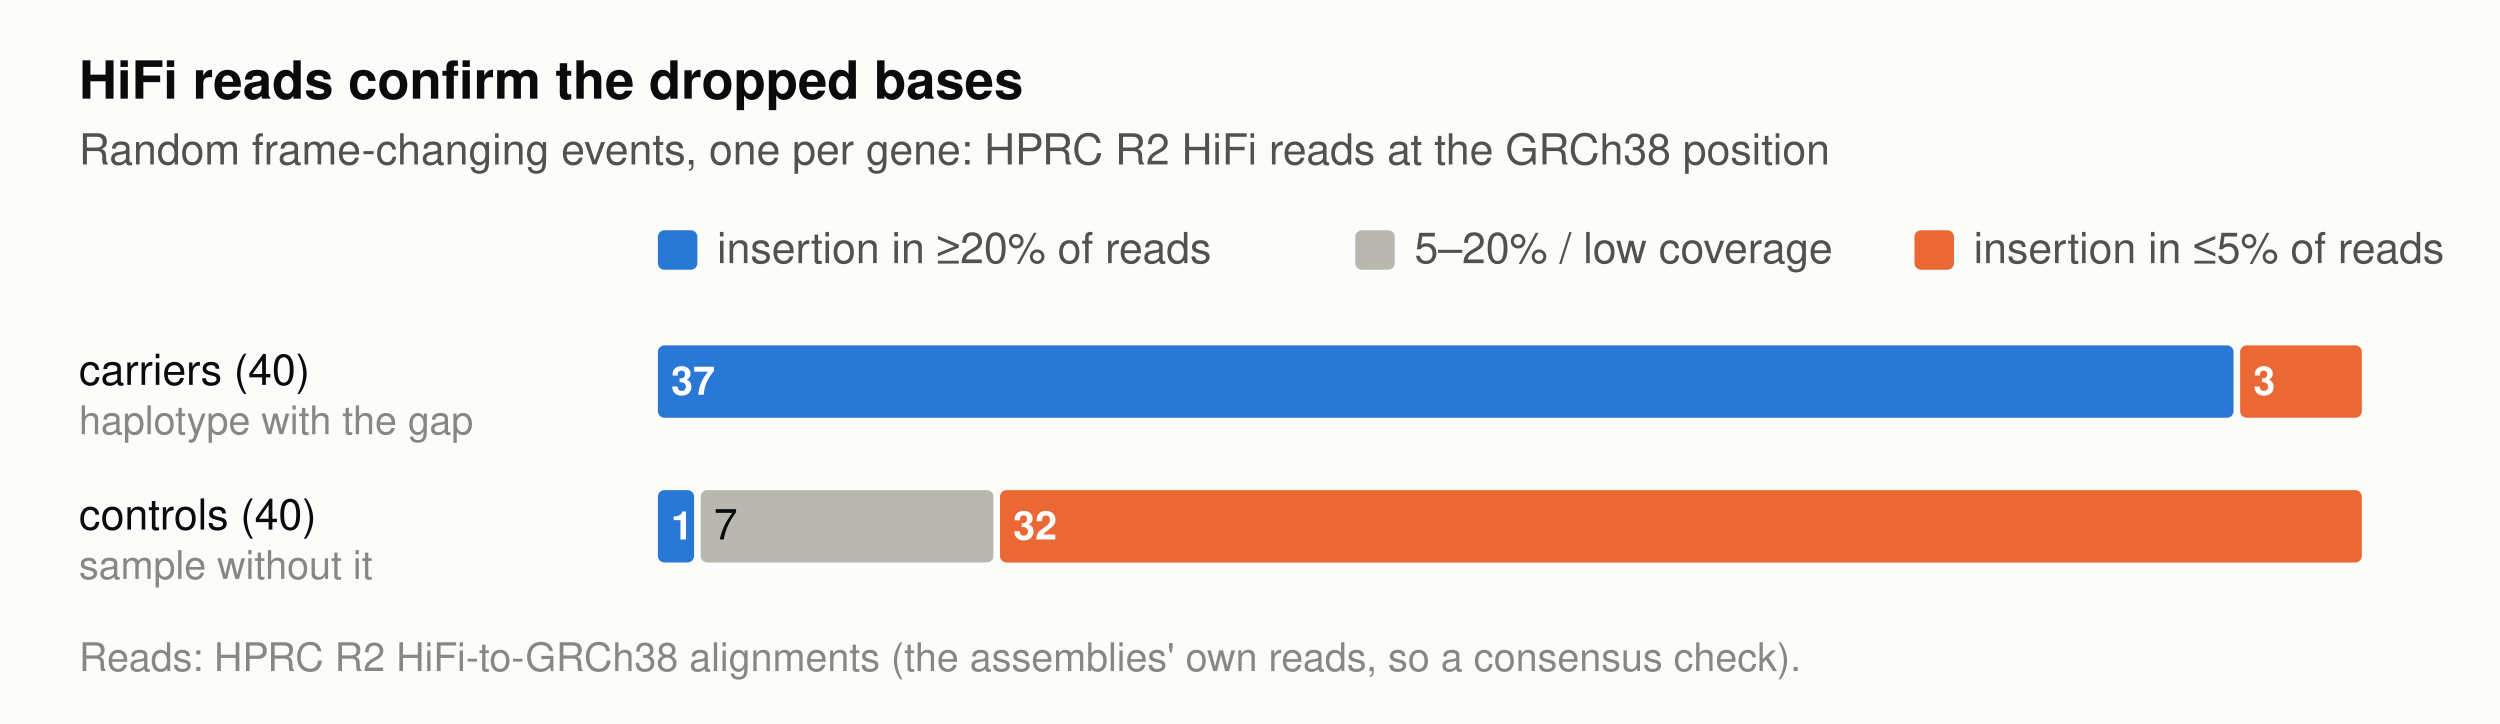
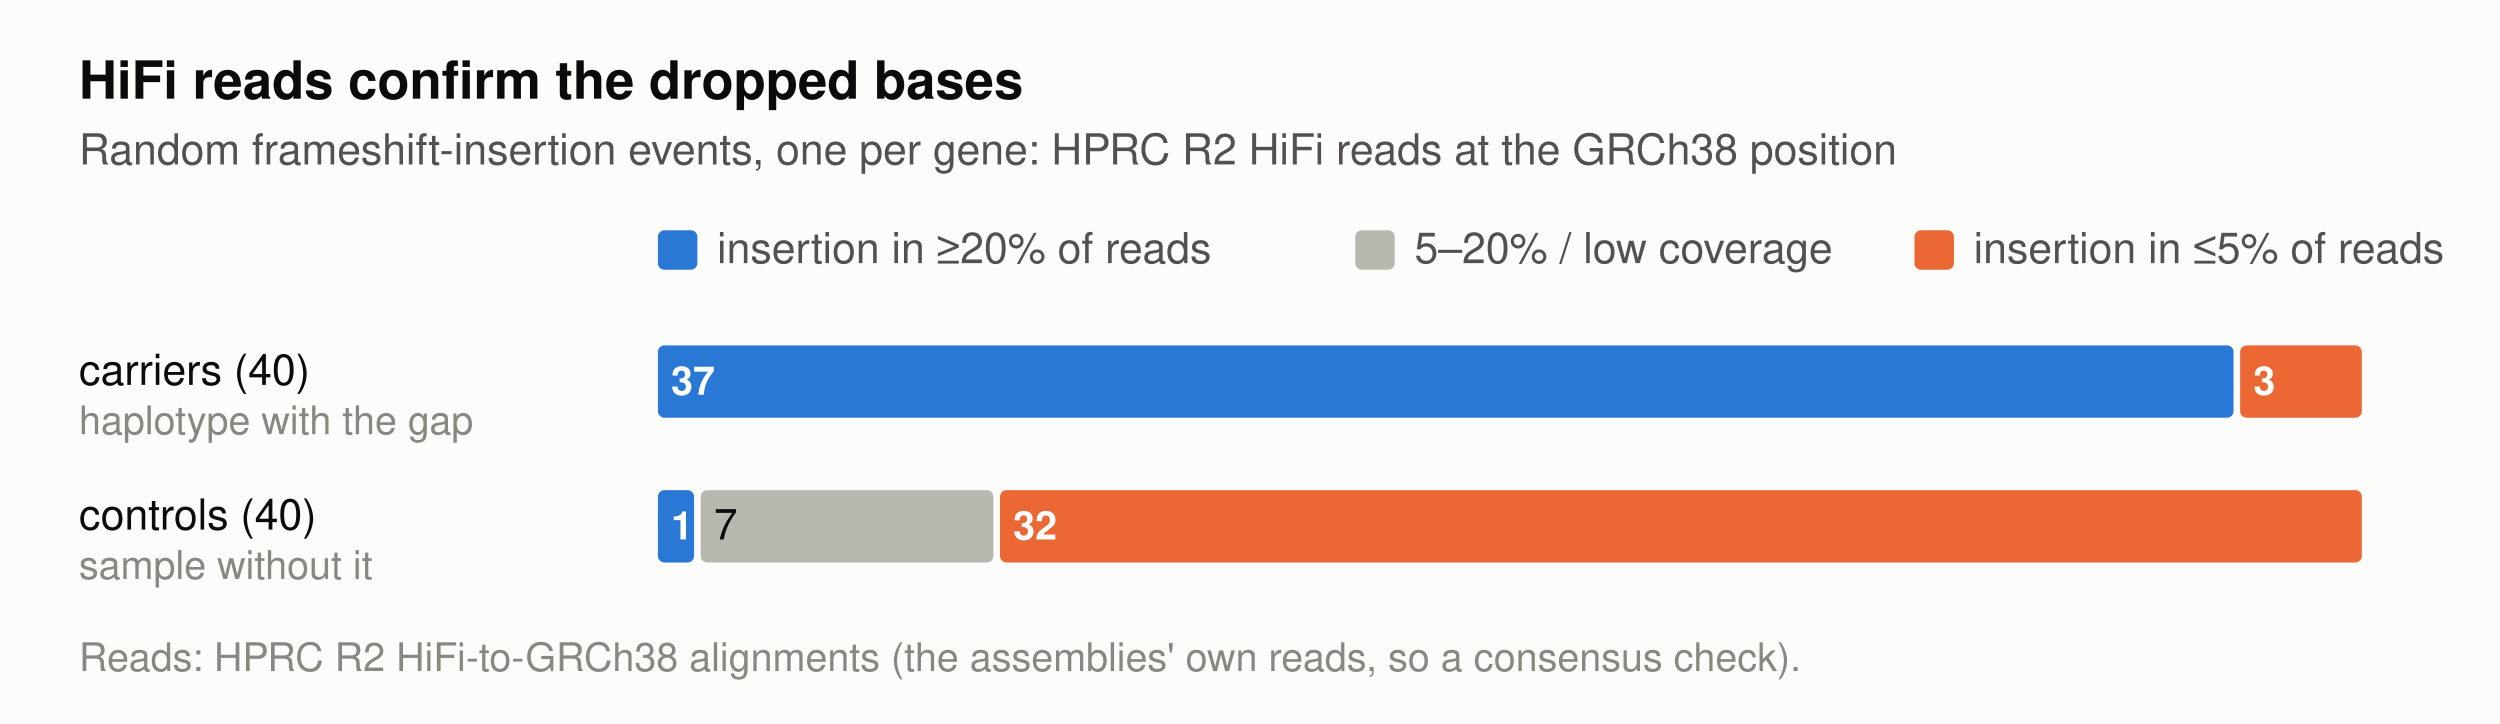
<svg xmlns="http://www.w3.org/2000/svg" viewBox="0 0 760 220" width="760" height="220" role="img">
  <style>text{font-family:system-ui,-apple-system,'Segoe UI',Helvetica,Arial,sans-serif;font-size:13px}.t{font-size:16px;font-weight:600}.m{font-size:12px}.on{font-weight:600;font-size:12px}.grid,.axis{stroke-width:1}.stop{stroke-width:2}.bg,.surf{fill:#fcfcfb}text{fill:#0b0b0b}.sub{fill:#52514e}.m{fill:#898781}.s1{fill:#2a78d6}.s2{fill:#eb6834}.na{fill:#b9b8b0}.on{fill:#ffffff}.outline{fill:none;stroke:#898781;stroke-width:1.5}.grid{stroke:#e1e0d9}.axis{stroke:#c3c2b7}.stop{stroke:#0b0b0b}@media (prefers-color-scheme:dark){.bg,.surf{fill:#1a1a19}text{fill:#f0efec}.sub{fill:#c3c2b7}.m{fill:#898781}.s1{fill:#3987e5}.s2{fill:#d95926}.na{fill:#55544f}.on{fill:#ffffff}.outline{fill:none;stroke:#898781;stroke-width:1.5}.grid{stroke:#2c2c2a}.axis{stroke:#383835}.stop{stroke:#f0efec}}</style>
  <rect width="760" height="220" class="bg" />
  <text x="24.0" y="30.0" class="t" text-anchor="start">HiFi reads confirm the dropped bases</text>
-   <text x="24.0" y="50.0" class="sub" text-anchor="start">Random frame-changing events, one per gene: HPRC R2 HiFi reads at the GRCh38 position</text>
+   <text x="24.0" y="50.0" class="sub" text-anchor="start">Random frameshift-insertion events, one per gene: HPRC R2 HiFi reads at the GRCh38 position</text>
  <rect x="200.0" y="70.0" width="12.0" height="12.0" rx="2" class="s1" />
  <text x="218.0" y="80.0" class="sub" text-anchor="start">insertion in ≥20% of reads</text>
  <rect x="412.0" y="70.0" width="12.0" height="12.0" rx="2" class="na" />
  <text x="430.0" y="80.0" class="sub" text-anchor="start">5–20% / low coverage</text>
  <rect x="582.0" y="70.0" width="12.0" height="12.0" rx="2" class="s2" />
  <text x="600.0" y="80.0" class="sub" text-anchor="start">insertion in ≤5% of reads</text>
  <text x="24.0" y="117.0" class="" text-anchor="start">carriers (40)</text>
  <text x="24.0" y="132.0" class="m" text-anchor="start">haplotype with the gap</text>
  <rect x="200.0" y="105.0" width="479.0" height="22.0" rx="2" class="s1" />
  <text x="204.0" y="120.0" class="on" text-anchor="start">37</text>
  <rect x="681.0" y="105.0" width="37.0" height="22.0" rx="2" class="s2" />
  <text x="685.0" y="120.0" class="on" text-anchor="start">3</text>
  <text x="24.0" y="161.0" class="" text-anchor="start">controls (40)</text>
  <text x="24.0" y="176.0" class="m" text-anchor="start">sample without it</text>
  <rect x="200.0" y="149.0" width="11.0" height="22.0" rx="2" class="s1" />
  <text x="204.0" y="164.0" class="on" text-anchor="start">1</text>
  <rect x="213.0" y="149.0" width="89.0" height="22.0" rx="2" class="na" />
  <text x="217.0" y="164.0" class="" text-anchor="start">7</text>
  <rect x="304.0" y="149.0" width="414.0" height="22.0" rx="2" class="s2" />
  <text x="308.0" y="164.0" class="on" text-anchor="start">32</text>
  <text x="24.0" y="204.0" class="m" text-anchor="start">Reads: HPRC R2 HiFi-to-GRCh38 alignments (the assemblies' own reads, so a consensus check).</text>
</svg>
